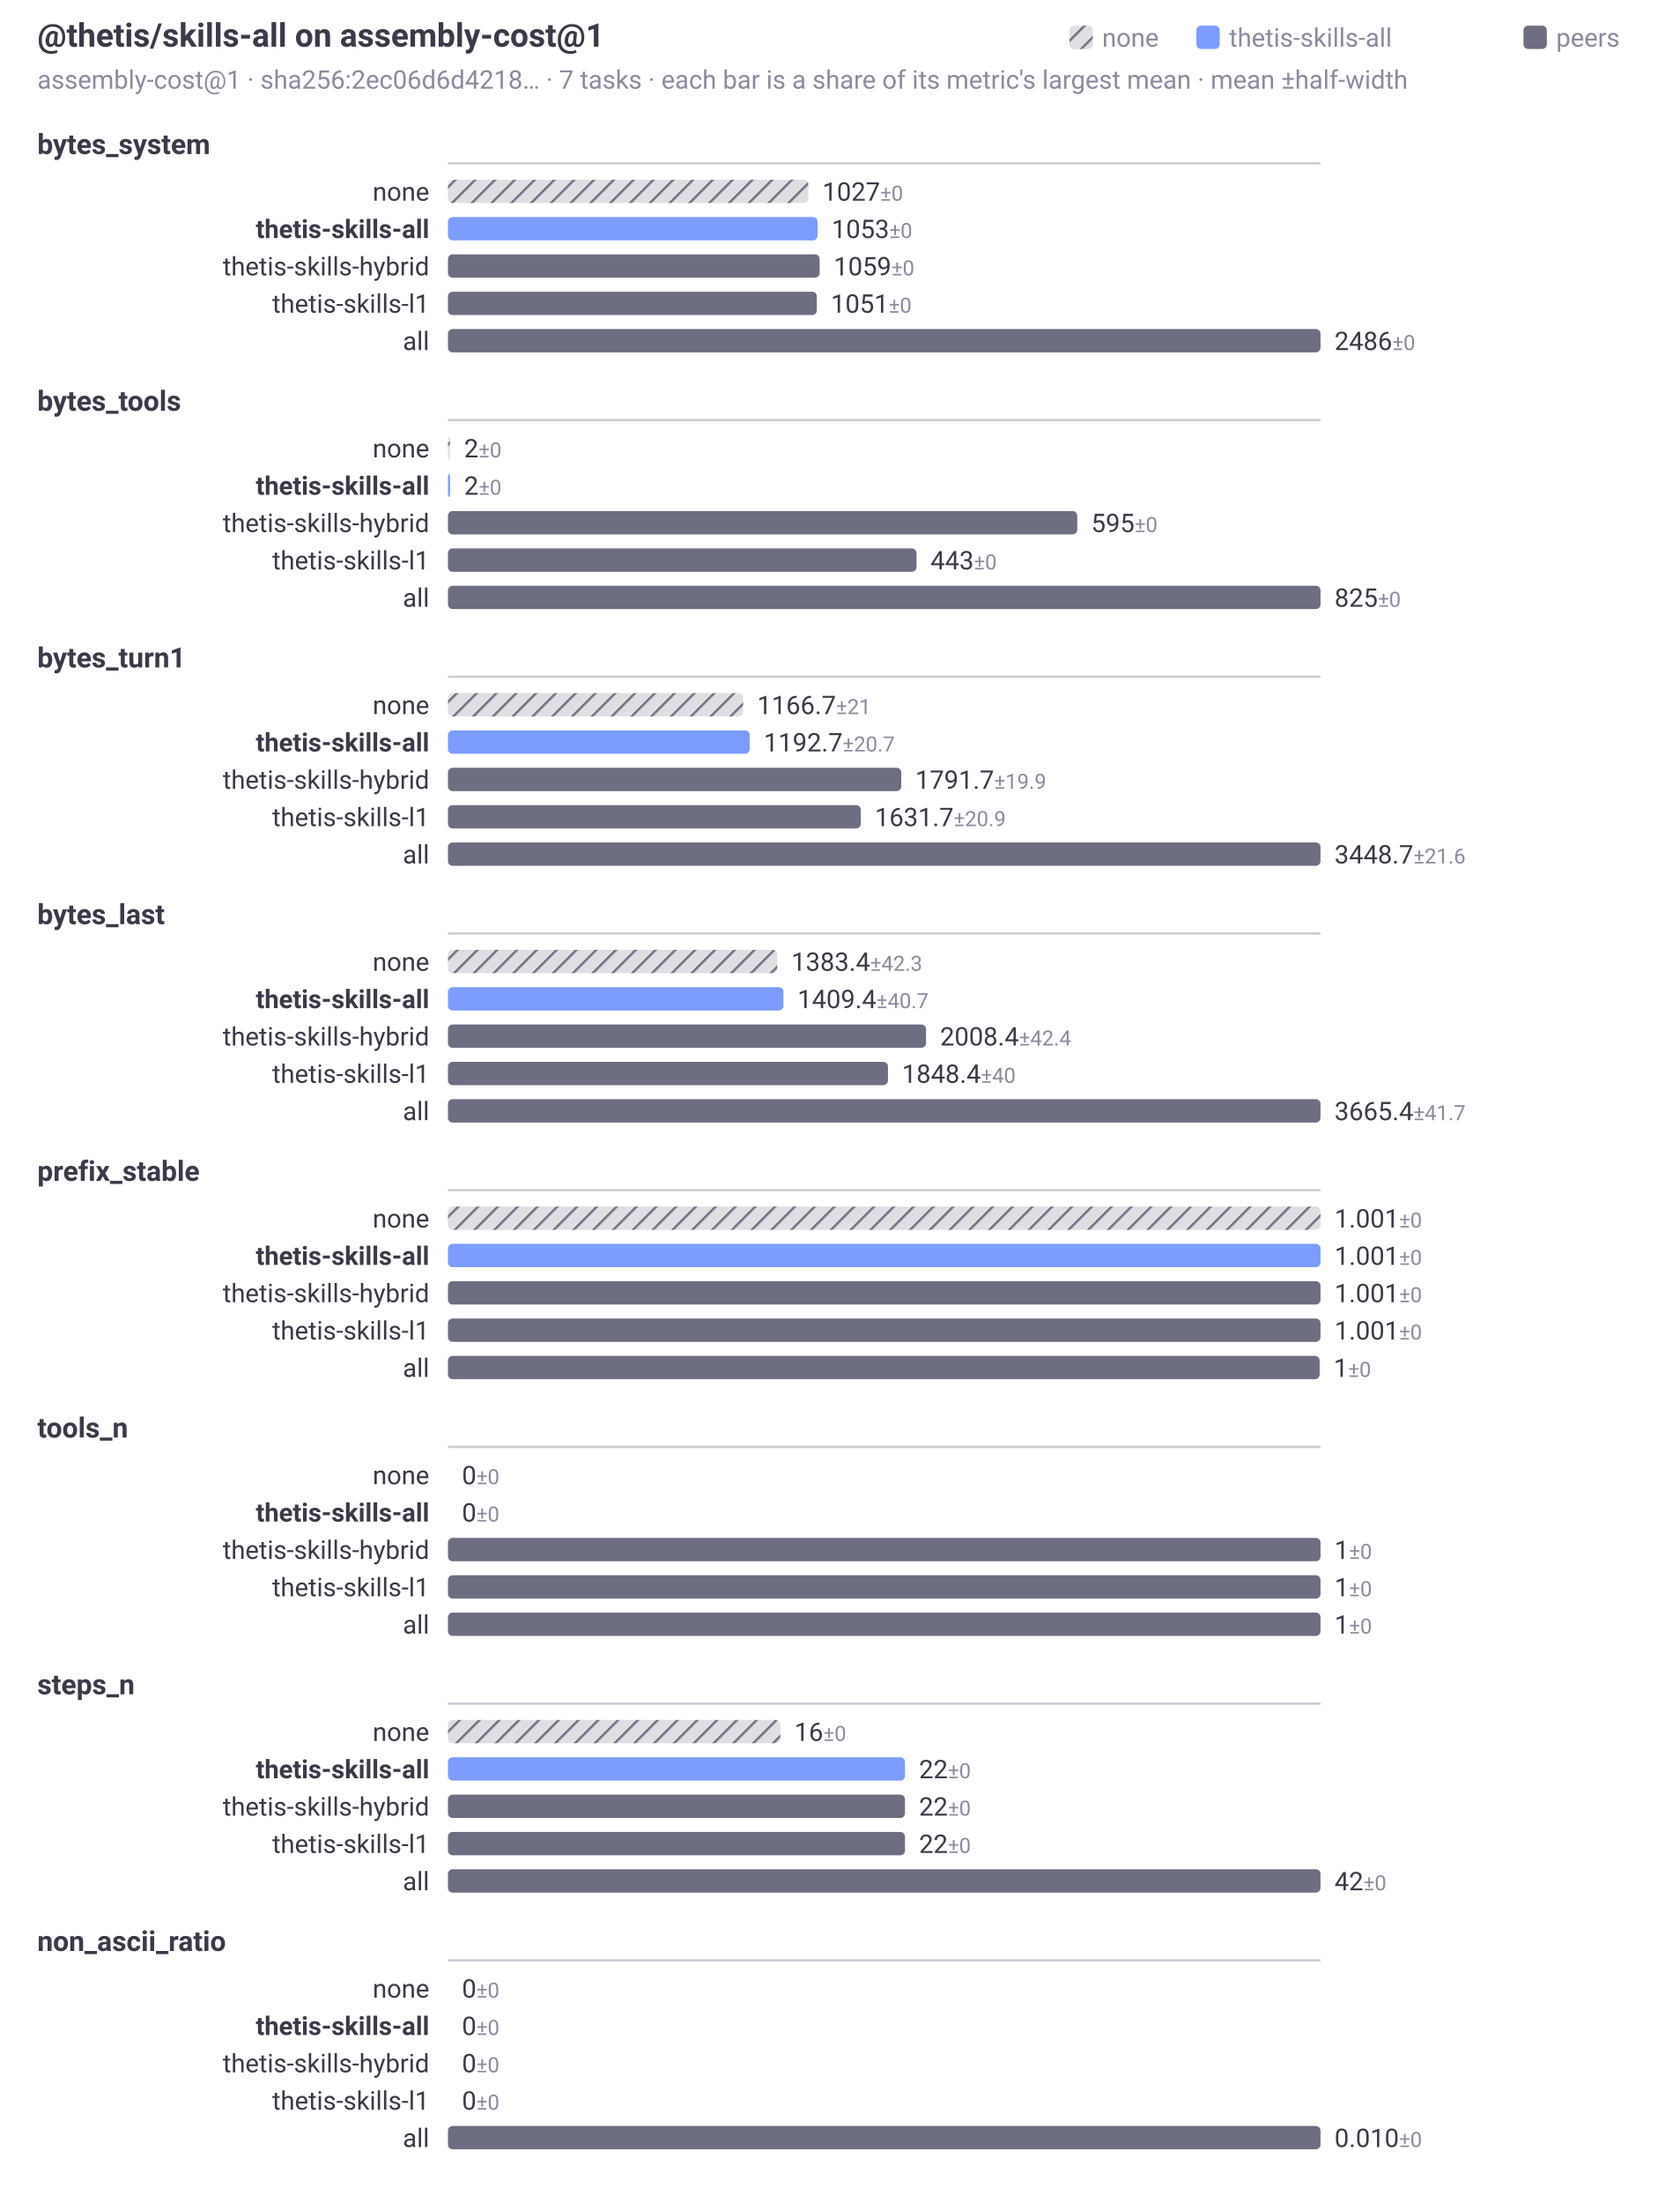
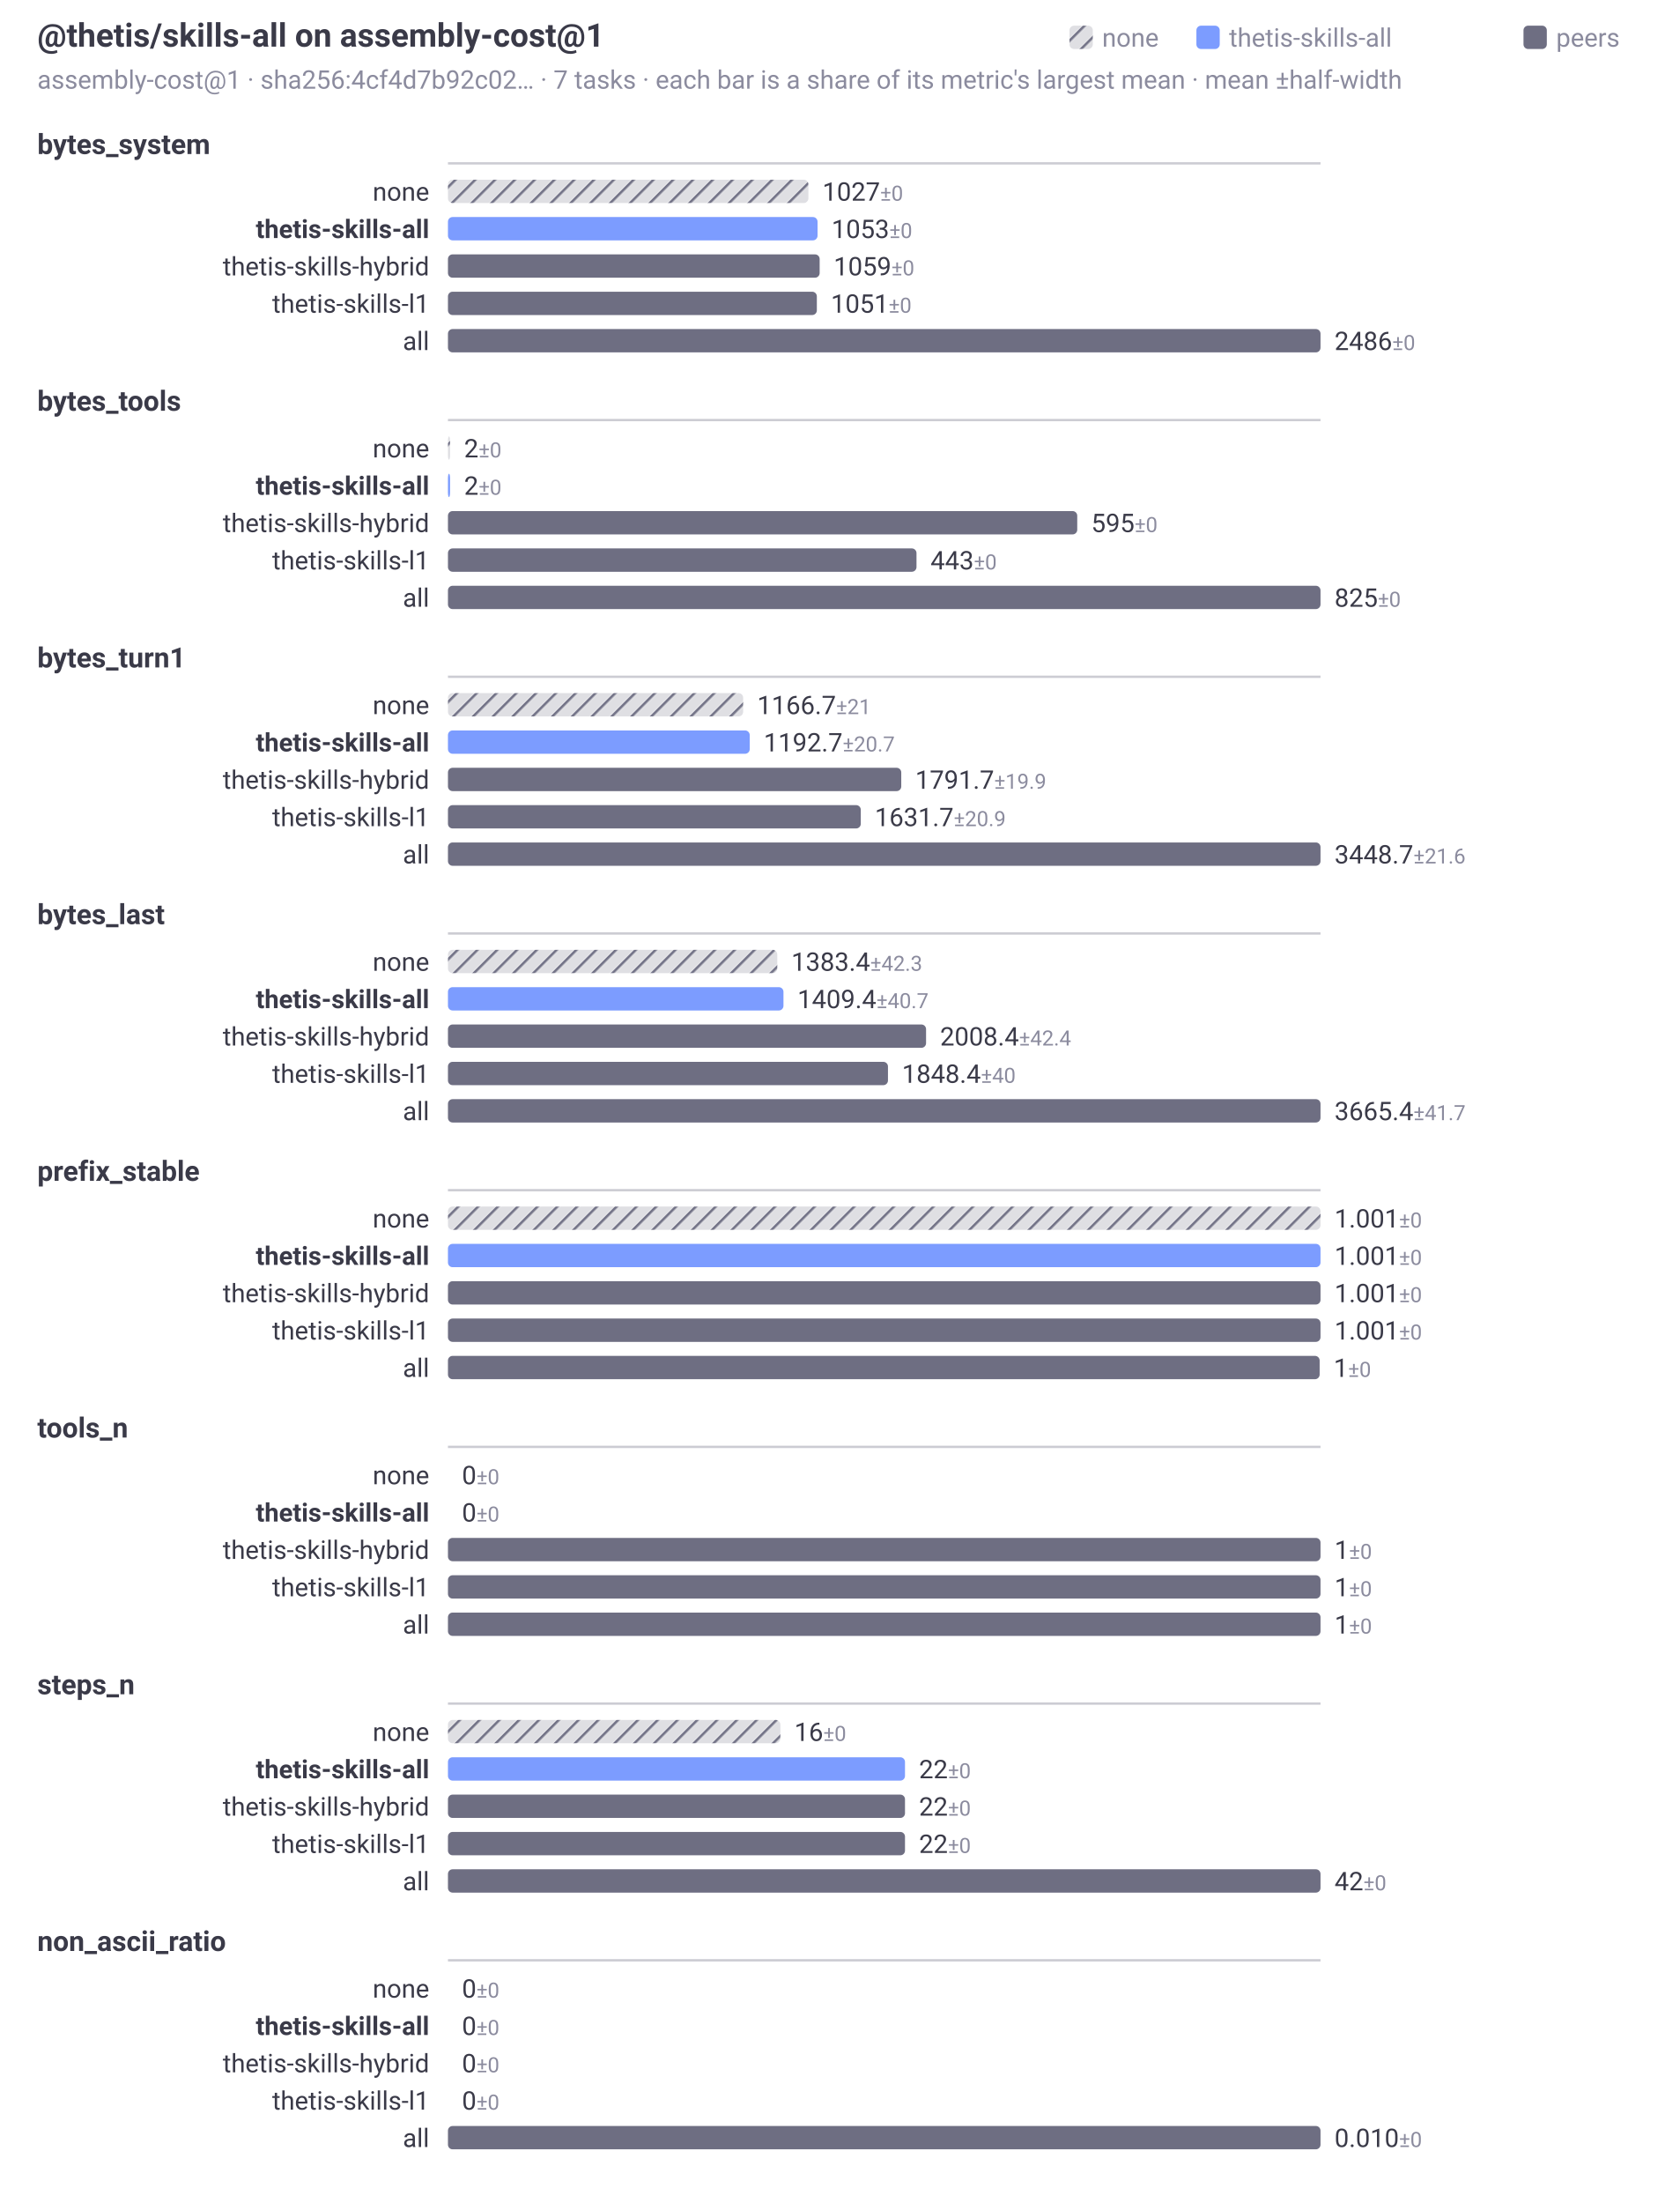
<svg xmlns="http://www.w3.org/2000/svg" width="720" height="944" viewBox="0 0 720 944" role="img" aria-labelledby="t d" font-family="system-ui, -apple-system, Segoe UI, Roboto, sans-serif">
  <style>.t{fill:#3a3a48}.f{fill:#8b8b9e}@media (prefers-color-scheme:dark){.t{fill:#d2d2dc}.f{fill:#9a9aae}}</style>
  <defs>
    <pattern id="hatch" width="6" height="6" patternUnits="userSpaceOnUse" patternTransform="rotate(45)">
      <rect width="6" height="6" fill="#6e6e82" fill-opacity="0.22" />
      <line x1="0" y1="0" x2="0" y2="6" stroke="#6e6e82" stroke-width="2" />
    </pattern>
  </defs>
  <text class="t" x="16" y="20" font-size="14" font-weight="600">@thetis/skills-all on assembly-cost@1</text>
-   <text class="f" x="16" y="38" font-size="11">assembly-cost@1 · sha256:2ec06d6d4218… · 7 tasks · each bar is a share of its metric's largest mean · mean ±half-width</text>
+   <text class="f" x="16" y="38" font-size="11">assembly-cost@1 · sha256:4cf4d7b92c02… · 7 tasks · each bar is a share of its metric's largest mean · mean ±half-width</text>
  <rect x="653" y="11" width="10" height="10" rx="2" fill="#6e6e82" />
  <text class="f" x="667" y="20" font-size="11">peers</text>
  <rect x="512.8" y="11" width="10" height="10" rx="2" fill="#7c9cff" />
  <text class="f" x="526.8" y="20" font-size="11">thetis-skills-all</text>
  <rect x="458.4" y="11" width="10" height="10" rx="2" fill="url(#hatch)" />
  <text class="f" x="472.4" y="20" font-size="11">none</text>
  <text class="t" x="16" y="66" font-size="12" font-weight="600">bytes_system</text>
  <line x1="192" y1="70" x2="566" y2="70" stroke="#6e6e82" stroke-opacity="0.35" stroke-width="1" />
  <text class="t" x="184" y="86" font-size="11" text-anchor="end">none</text>
  <rect x="192" y="77" width="154.5" height="10" rx="2" fill="url(#hatch)" />
  <text class="t" x="352.5" y="86" font-size="11">1027<tspan class="f" font-size="9"> ±0</tspan>
  </text>
  <text class="t" x="184" y="102" font-size="11" text-anchor="end" font-weight="600">thetis-skills-all</text>
  <rect x="192" y="93" width="158.42" height="10" rx="2" fill="#7c9cff" />
  <text class="t" x="356.42" y="102" font-size="11">1053<tspan class="f" font-size="9"> ±0</tspan>
  </text>
  <text class="t" x="184" y="118" font-size="11" text-anchor="end">thetis-skills-hybrid</text>
  <rect x="192" y="109" width="159.32" height="10" rx="2" fill="#6e6e82" />
  <text class="t" x="357.32" y="118" font-size="11">1059<tspan class="f" font-size="9"> ±0</tspan>
  </text>
  <text class="t" x="184" y="134" font-size="11" text-anchor="end">thetis-skills-l1</text>
  <rect x="192" y="125" width="158.12" height="10" rx="2" fill="#6e6e82" />
  <text class="t" x="356.12" y="134" font-size="11">1051<tspan class="f" font-size="9"> ±0</tspan>
  </text>
  <text class="t" x="184" y="150" font-size="11" text-anchor="end">all</text>
  <rect x="192" y="141" width="374" height="10" rx="2" fill="#6e6e82" />
  <text class="t" x="572" y="150" font-size="11">2486<tspan class="f" font-size="9"> ±0</tspan>
  </text>
  <text class="t" x="16" y="176" font-size="12" font-weight="600">bytes_tools</text>
  <line x1="192" y1="180" x2="566" y2="180" stroke="#6e6e82" stroke-opacity="0.35" stroke-width="1" />
  <text class="t" x="184" y="196" font-size="11" text-anchor="end">none</text>
  <rect x="192" y="187" width="0.91" height="10" rx="2" fill="url(#hatch)" />
  <text class="t" x="198.91" y="196" font-size="11">2<tspan class="f" font-size="9"> ±0</tspan>
  </text>
  <text class="t" x="184" y="212" font-size="11" text-anchor="end" font-weight="600">thetis-skills-all</text>
  <rect x="192" y="203" width="0.91" height="10" rx="2" fill="#7c9cff" />
  <text class="t" x="198.91" y="212" font-size="11">2<tspan class="f" font-size="9"> ±0</tspan>
  </text>
  <text class="t" x="184" y="228" font-size="11" text-anchor="end">thetis-skills-hybrid</text>
  <rect x="192" y="219" width="269.73" height="10" rx="2" fill="#6e6e82" />
  <text class="t" x="467.73" y="228" font-size="11">595<tspan class="f" font-size="9"> ±0</tspan>
  </text>
  <text class="t" x="184" y="244" font-size="11" text-anchor="end">thetis-skills-l1</text>
  <rect x="192" y="235" width="200.83" height="10" rx="2" fill="#6e6e82" />
  <text class="t" x="398.83" y="244" font-size="11">443<tspan class="f" font-size="9"> ±0</tspan>
  </text>
  <text class="t" x="184" y="260" font-size="11" text-anchor="end">all</text>
  <rect x="192" y="251" width="374" height="10" rx="2" fill="#6e6e82" />
  <text class="t" x="572" y="260" font-size="11">825<tspan class="f" font-size="9"> ±0</tspan>
  </text>
  <text class="t" x="16" y="286" font-size="12" font-weight="600">bytes_turn1</text>
  <line x1="192" y1="290" x2="566" y2="290" stroke="#6e6e82" stroke-opacity="0.35" stroke-width="1" />
  <text class="t" x="184" y="306" font-size="11" text-anchor="end">none</text>
  <rect x="192" y="297" width="126.53" height="10" rx="2" fill="url(#hatch)" />
  <text class="t" x="324.53" y="306" font-size="11">1166.7<tspan class="f" font-size="9"> ±21</tspan>
  </text>
  <text class="t" x="184" y="322" font-size="11" text-anchor="end" font-weight="600">thetis-skills-all</text>
  <rect x="192" y="313" width="129.35" height="10" rx="2" fill="#7c9cff" />
  <text class="t" x="327.35" y="322" font-size="11">1192.7<tspan class="f" font-size="9"> ±20.7</tspan>
  </text>
  <text class="t" x="184" y="338" font-size="11" text-anchor="end">thetis-skills-hybrid</text>
  <rect x="192" y="329" width="194.3" height="10" rx="2" fill="#6e6e82" />
  <text class="t" x="392.3" y="338" font-size="11">1791.7<tspan class="f" font-size="9"> ±19.9</tspan>
  </text>
  <text class="t" x="184" y="354" font-size="11" text-anchor="end">thetis-skills-l1</text>
  <rect x="192" y="345" width="176.95" height="10" rx="2" fill="#6e6e82" />
  <text class="t" x="374.95" y="354" font-size="11">1631.7<tspan class="f" font-size="9"> ±20.9</tspan>
  </text>
  <text class="t" x="184" y="370" font-size="11" text-anchor="end">all</text>
  <rect x="192" y="361" width="374" height="10" rx="2" fill="#6e6e82" />
  <text class="t" x="572" y="370" font-size="11">3448.7<tspan class="f" font-size="9"> ±21.6</tspan>
  </text>
  <text class="t" x="16" y="396" font-size="12" font-weight="600">bytes_last</text>
  <line x1="192" y1="400" x2="566" y2="400" stroke="#6e6e82" stroke-opacity="0.35" stroke-width="1" />
  <text class="t" x="184" y="416" font-size="11" text-anchor="end">none</text>
  <rect x="192" y="407" width="141.16" height="10" rx="2" fill="url(#hatch)" />
  <text class="t" x="339.16" y="416" font-size="11">1383.4<tspan class="f" font-size="9"> ±42.3</tspan>
  </text>
  <text class="t" x="184" y="432" font-size="11" text-anchor="end" font-weight="600">thetis-skills-all</text>
  <rect x="192" y="423" width="143.81" height="10" rx="2" fill="#7c9cff" />
  <text class="t" x="341.81" y="432" font-size="11">1409.4<tspan class="f" font-size="9"> ±40.7</tspan>
  </text>
  <text class="t" x="184" y="448" font-size="11" text-anchor="end">thetis-skills-hybrid</text>
  <rect x="192" y="439" width="204.93" height="10" rx="2" fill="#6e6e82" />
  <text class="t" x="402.93" y="448" font-size="11">2008.4<tspan class="f" font-size="9"> ±42.4</tspan>
  </text>
  <text class="t" x="184" y="464" font-size="11" text-anchor="end">thetis-skills-l1</text>
  <rect x="192" y="455" width="188.6" height="10" rx="2" fill="#6e6e82" />
  <text class="t" x="386.6" y="464" font-size="11">1848.4<tspan class="f" font-size="9"> ±40</tspan>
  </text>
  <text class="t" x="184" y="480" font-size="11" text-anchor="end">all</text>
  <rect x="192" y="471" width="374" height="10" rx="2" fill="#6e6e82" />
  <text class="t" x="572" y="480" font-size="11">3665.4<tspan class="f" font-size="9"> ±41.7</tspan>
  </text>
  <text class="t" x="16" y="506" font-size="12" font-weight="600">prefix_stable</text>
  <line x1="192" y1="510" x2="566" y2="510" stroke="#6e6e82" stroke-opacity="0.35" stroke-width="1" />
  <text class="t" x="184" y="526" font-size="11" text-anchor="end">none</text>
  <rect x="192" y="517" width="374" height="10" rx="2" fill="url(#hatch)" />
  <text class="t" x="572" y="526" font-size="11">1.001<tspan class="f" font-size="9"> ±0</tspan>
  </text>
  <text class="t" x="184" y="542" font-size="11" text-anchor="end" font-weight="600">thetis-skills-all</text>
  <rect x="192" y="533" width="374" height="10" rx="2" fill="#7c9cff" />
  <text class="t" x="572" y="542" font-size="11">1.001<tspan class="f" font-size="9"> ±0</tspan>
  </text>
  <text class="t" x="184" y="558" font-size="11" text-anchor="end">thetis-skills-hybrid</text>
  <rect x="192" y="549" width="374" height="10" rx="2" fill="#6e6e82" />
  <text class="t" x="572" y="558" font-size="11">1.001<tspan class="f" font-size="9"> ±0</tspan>
  </text>
  <text class="t" x="184" y="574" font-size="11" text-anchor="end">thetis-skills-l1</text>
  <rect x="192" y="565" width="374" height="10" rx="2" fill="#6e6e82" />
  <text class="t" x="572" y="574" font-size="11">1.001<tspan class="f" font-size="9"> ±0</tspan>
  </text>
  <text class="t" x="184" y="590" font-size="11" text-anchor="end">all</text>
  <rect x="192" y="581" width="373.63" height="10" rx="2" fill="#6e6e82" />
  <text class="t" x="571.63" y="590" font-size="11">1<tspan class="f" font-size="9"> ±0</tspan>
  </text>
  <text class="t" x="16" y="616" font-size="12" font-weight="600">tools_n</text>
  <line x1="192" y1="620" x2="566" y2="620" stroke="#6e6e82" stroke-opacity="0.35" stroke-width="1" />
  <text class="t" x="184" y="636" font-size="11" text-anchor="end">none</text>
  <rect x="192" y="627" width="0" height="10" rx="2" fill="url(#hatch)" />
  <text class="t" x="198" y="636" font-size="11">0<tspan class="f" font-size="9"> ±0</tspan>
  </text>
  <text class="t" x="184" y="652" font-size="11" text-anchor="end" font-weight="600">thetis-skills-all</text>
  <rect x="192" y="643" width="0" height="10" rx="2" fill="#7c9cff" />
  <text class="t" x="198" y="652" font-size="11">0<tspan class="f" font-size="9"> ±0</tspan>
  </text>
  <text class="t" x="184" y="668" font-size="11" text-anchor="end">thetis-skills-hybrid</text>
  <rect x="192" y="659" width="374" height="10" rx="2" fill="#6e6e82" />
  <text class="t" x="572" y="668" font-size="11">1<tspan class="f" font-size="9"> ±0</tspan>
  </text>
  <text class="t" x="184" y="684" font-size="11" text-anchor="end">thetis-skills-l1</text>
  <rect x="192" y="675" width="374" height="10" rx="2" fill="#6e6e82" />
  <text class="t" x="572" y="684" font-size="11">1<tspan class="f" font-size="9"> ±0</tspan>
  </text>
  <text class="t" x="184" y="700" font-size="11" text-anchor="end">all</text>
  <rect x="192" y="691" width="374" height="10" rx="2" fill="#6e6e82" />
  <text class="t" x="572" y="700" font-size="11">1<tspan class="f" font-size="9"> ±0</tspan>
  </text>
  <text class="t" x="16" y="726" font-size="12" font-weight="600">steps_n</text>
  <line x1="192" y1="730" x2="566" y2="730" stroke="#6e6e82" stroke-opacity="0.35" stroke-width="1" />
  <text class="t" x="184" y="746" font-size="11" text-anchor="end">none</text>
  <rect x="192" y="737" width="142.48" height="10" rx="2" fill="url(#hatch)" />
  <text class="t" x="340.48" y="746" font-size="11">16<tspan class="f" font-size="9"> ±0</tspan>
  </text>
  <text class="t" x="184" y="762" font-size="11" text-anchor="end" font-weight="600">thetis-skills-all</text>
  <rect x="192" y="753" width="195.9" height="10" rx="2" fill="#7c9cff" />
  <text class="t" x="393.9" y="762" font-size="11">22<tspan class="f" font-size="9"> ±0</tspan>
  </text>
  <text class="t" x="184" y="778" font-size="11" text-anchor="end">thetis-skills-hybrid</text>
  <rect x="192" y="769" width="195.9" height="10" rx="2" fill="#6e6e82" />
  <text class="t" x="393.9" y="778" font-size="11">22<tspan class="f" font-size="9"> ±0</tspan>
  </text>
  <text class="t" x="184" y="794" font-size="11" text-anchor="end">thetis-skills-l1</text>
  <rect x="192" y="785" width="195.9" height="10" rx="2" fill="#6e6e82" />
  <text class="t" x="393.9" y="794" font-size="11">22<tspan class="f" font-size="9"> ±0</tspan>
  </text>
  <text class="t" x="184" y="810" font-size="11" text-anchor="end">all</text>
  <rect x="192" y="801" width="374" height="10" rx="2" fill="#6e6e82" />
  <text class="t" x="572" y="810" font-size="11">42<tspan class="f" font-size="9"> ±0</tspan>
  </text>
  <text class="t" x="16" y="836" font-size="12" font-weight="600">non_ascii_ratio</text>
  <line x1="192" y1="840" x2="566" y2="840" stroke="#6e6e82" stroke-opacity="0.35" stroke-width="1" />
  <text class="t" x="184" y="856" font-size="11" text-anchor="end">none</text>
  <rect x="192" y="847" width="0" height="10" rx="2" fill="url(#hatch)" />
  <text class="t" x="198" y="856" font-size="11">0<tspan class="f" font-size="9"> ±0</tspan>
  </text>
  <text class="t" x="184" y="872" font-size="11" text-anchor="end" font-weight="600">thetis-skills-all</text>
  <rect x="192" y="863" width="0" height="10" rx="2" fill="#7c9cff" />
  <text class="t" x="198" y="872" font-size="11">0<tspan class="f" font-size="9"> ±0</tspan>
  </text>
  <text class="t" x="184" y="888" font-size="11" text-anchor="end">thetis-skills-hybrid</text>
  <rect x="192" y="879" width="0" height="10" rx="2" fill="#6e6e82" />
  <text class="t" x="198" y="888" font-size="11">0<tspan class="f" font-size="9"> ±0</tspan>
  </text>
  <text class="t" x="184" y="904" font-size="11" text-anchor="end">thetis-skills-l1</text>
  <rect x="192" y="895" width="0" height="10" rx="2" fill="#6e6e82" />
  <text class="t" x="198" y="904" font-size="11">0<tspan class="f" font-size="9"> ±0</tspan>
  </text>
  <text class="t" x="184" y="920" font-size="11" text-anchor="end">all</text>
  <rect x="192" y="911" width="374" height="10" rx="2" fill="#6e6e82" />
  <text class="t" x="572" y="920" font-size="11">0.010<tspan class="f" font-size="9"> ±0</tspan>
  </text>
</svg>
